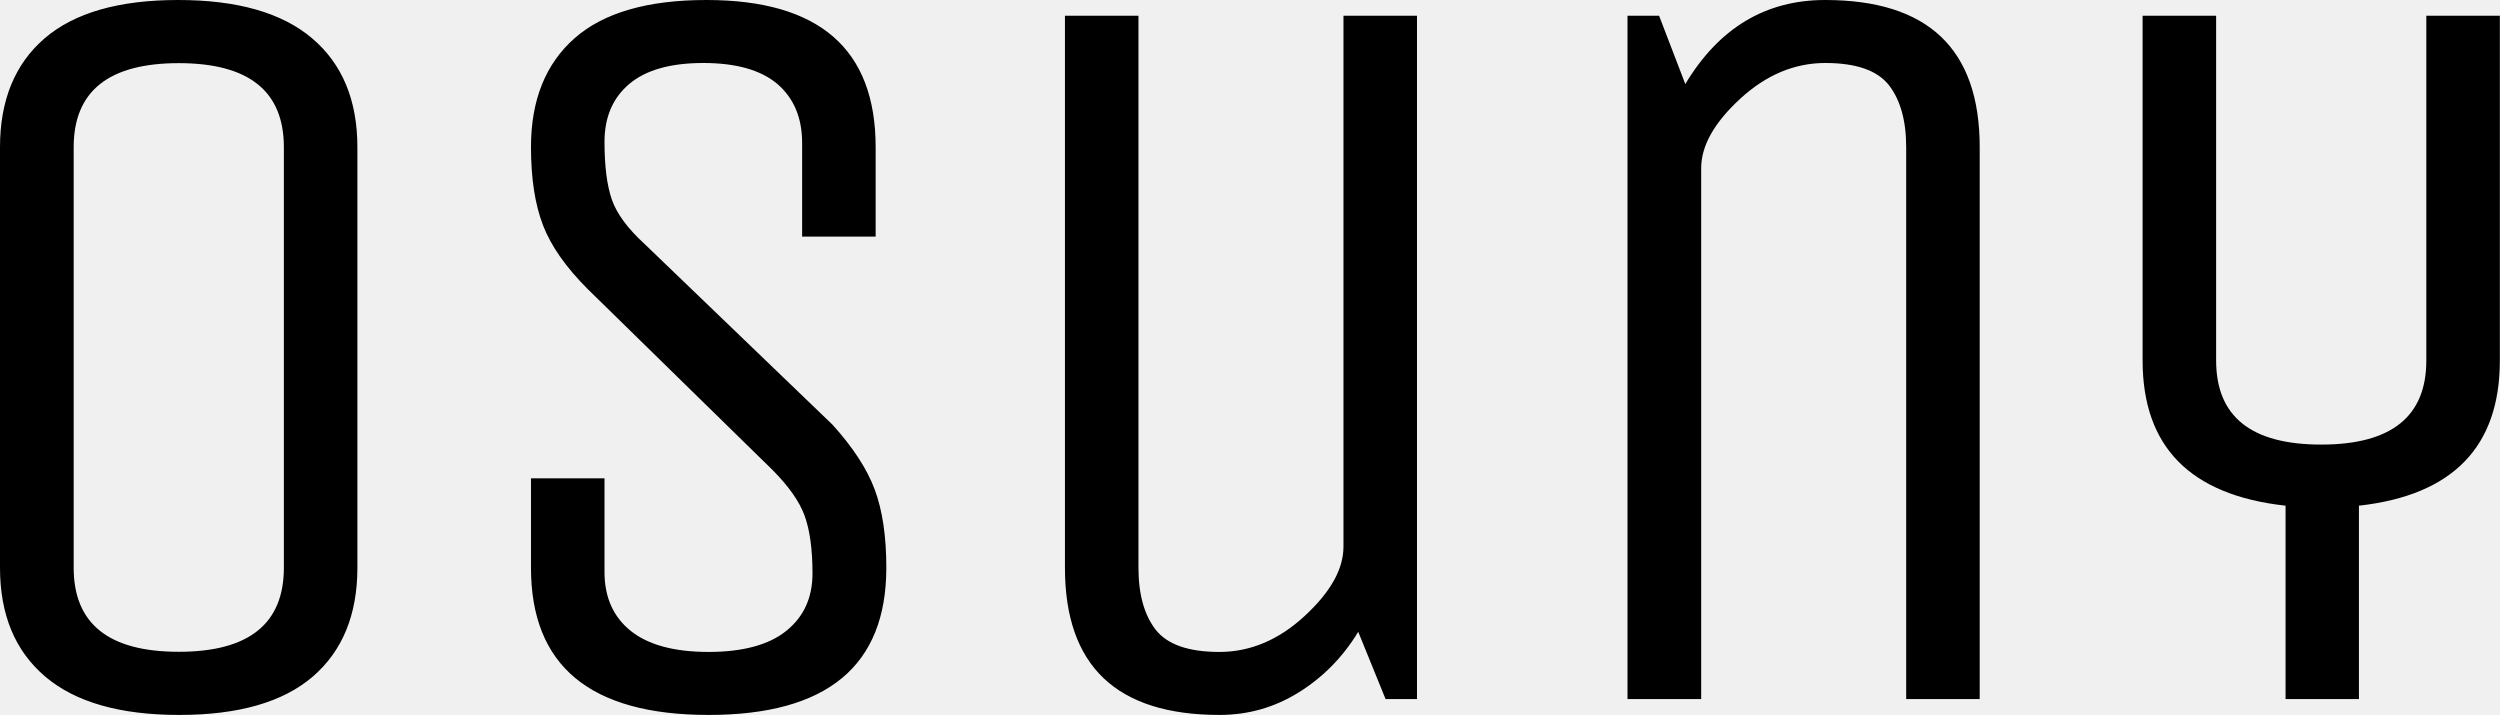
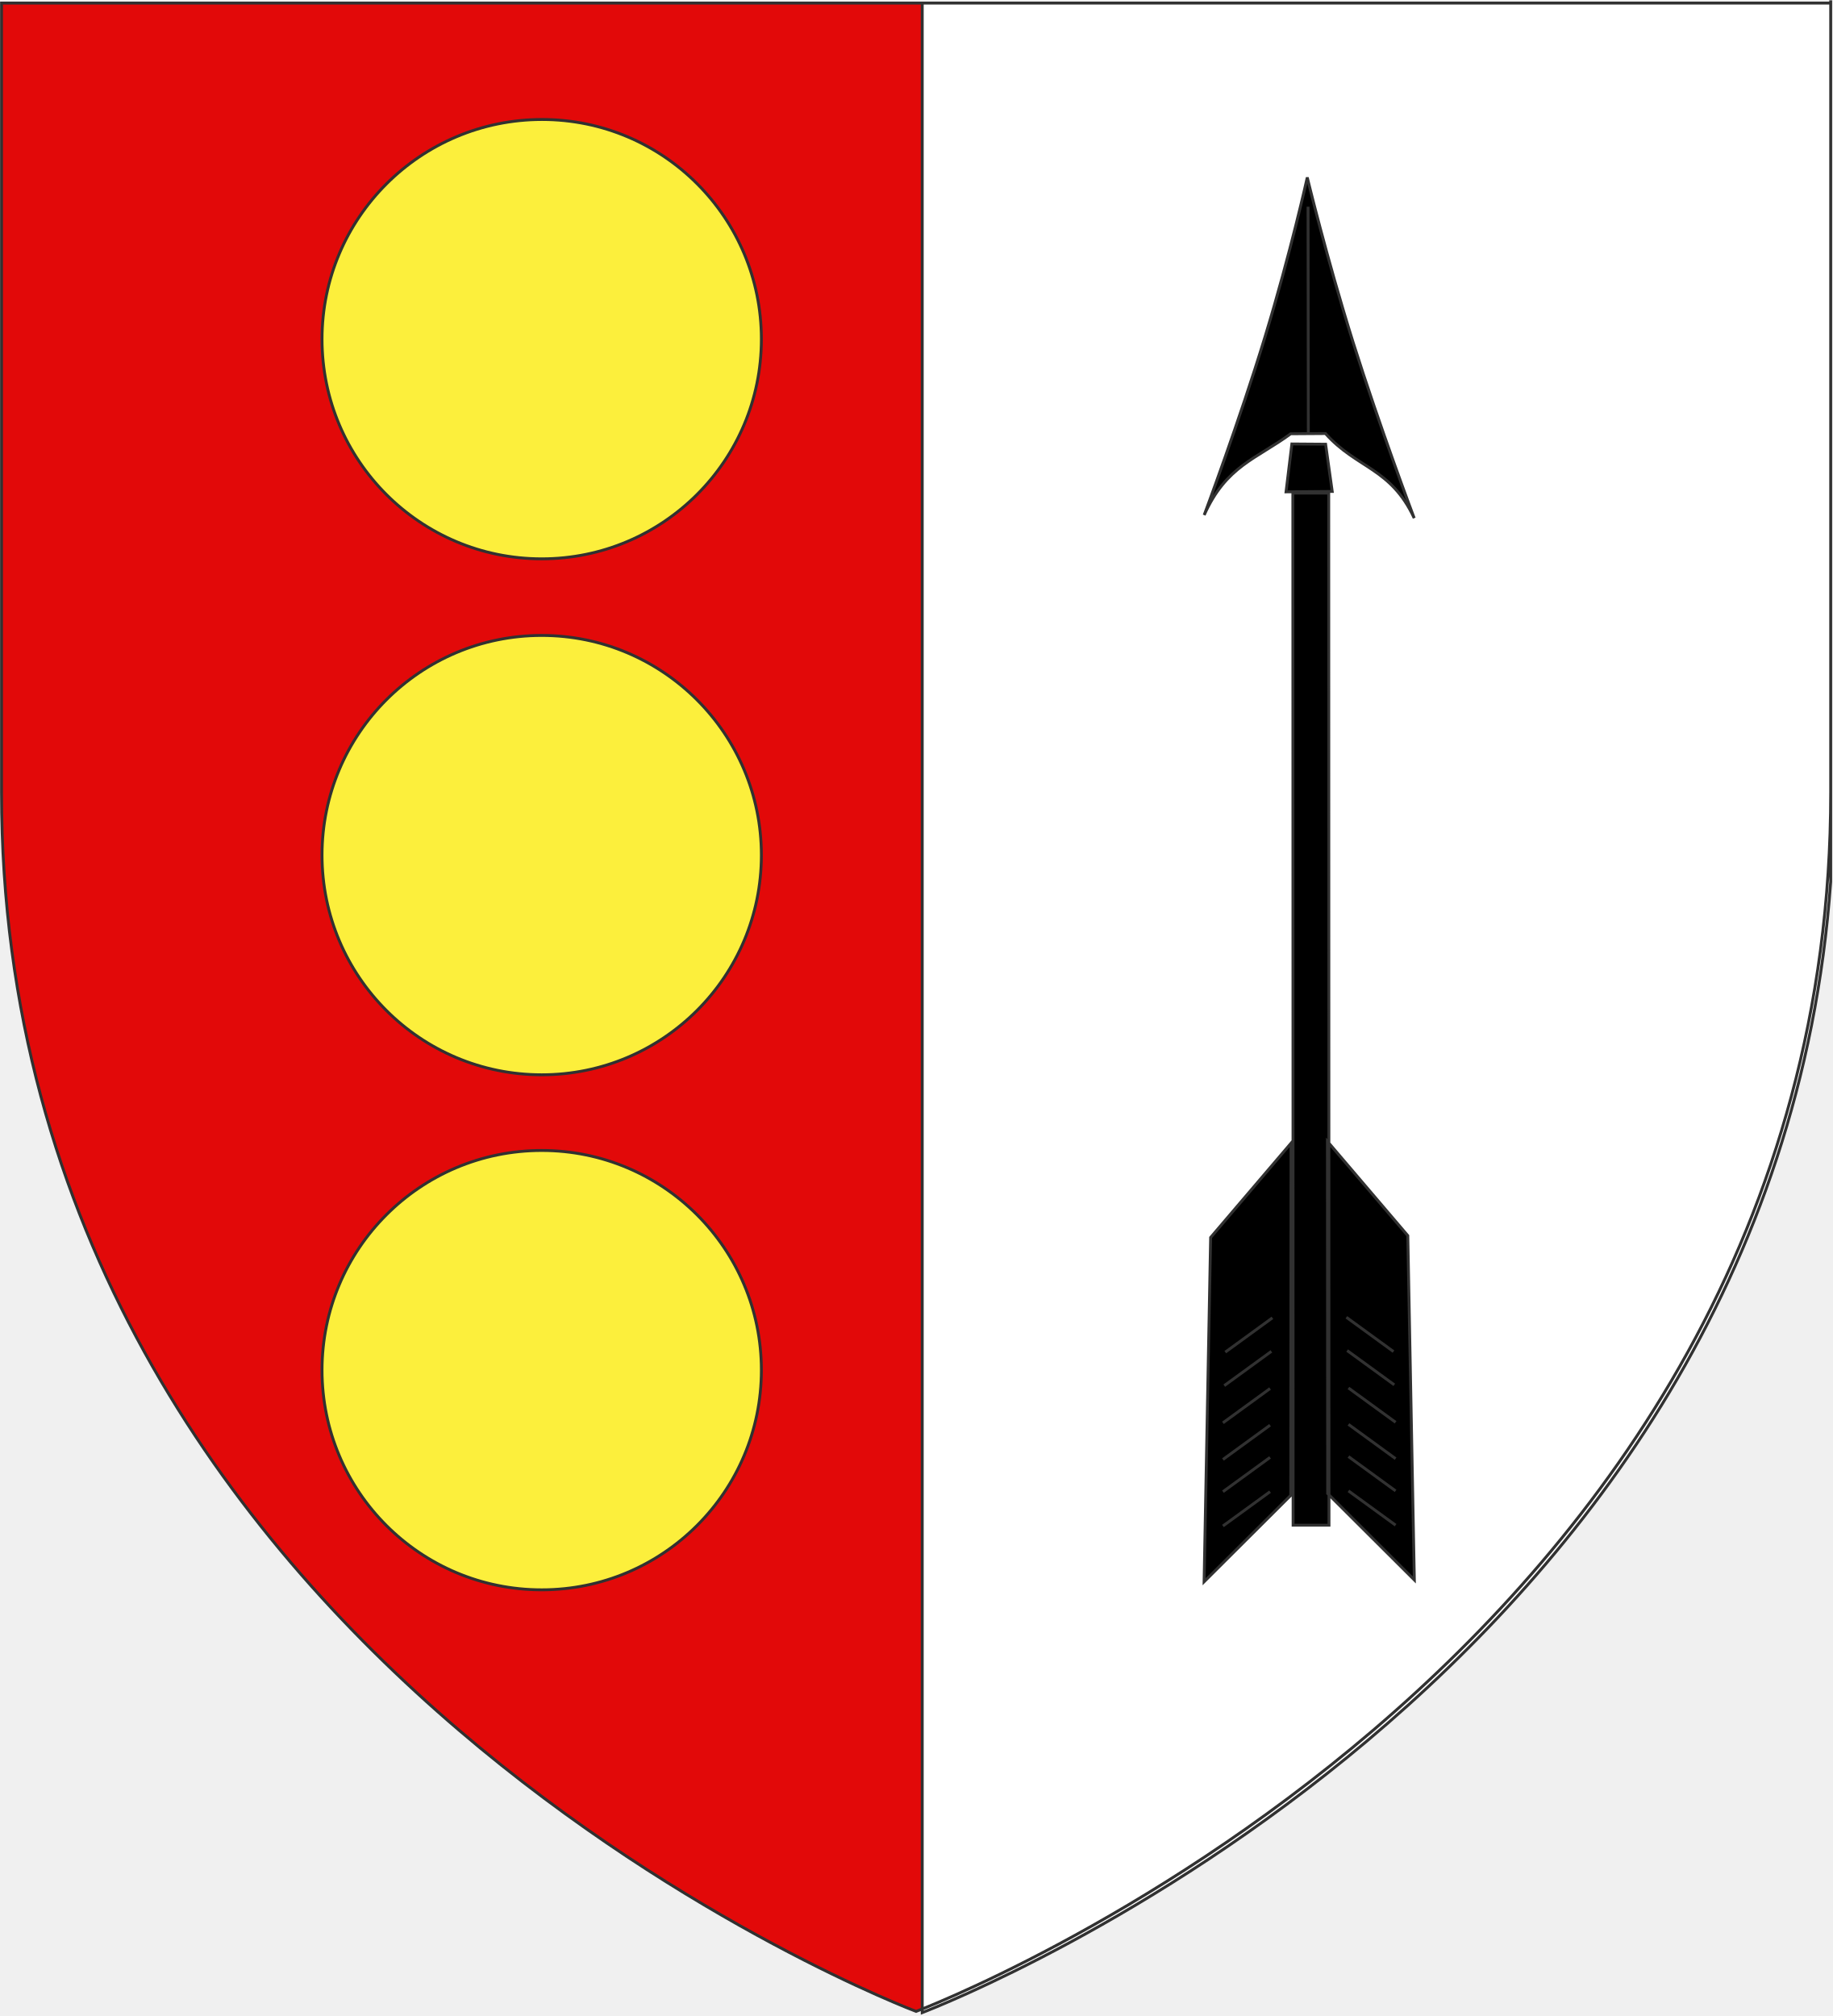
- <svg xmlns="http://www.w3.org/2000/svg" version="1.2" baseProfile="tiny" width="1591.4" height="455.1" overflow="visible" xml:space="preserve">
-   <switch>
-     <g>
-       <g fill="#000000">
-         <path d="M227.5 93.7v267.7c0 29.9-9.5 53-28.4 69.3-19 16.3-47.3 24.4-85 24.4S48 447 28.8 430.7C9.6 414.4 0 391.3 0 361.4V93.7c0-29.9 9.5-53 28.4-69.3C47.4 8.1 75.7 0 113.4 0s66.1 8.1 85.3 24.4c19.2 16.3 28.8 39.4 28.8 69.3zm-46.8 267.7V93.7c0-35.7-22.3-53.5-66.9-53.5-44.6 0-66.9 17.8-66.9 53.5v267.7c0 35.7 22.3 53.5 66.9 53.5 44.6 0 66.9-17.8 66.9-53.5zM564.2 361.4c0 62.5-37.7 93.7-113.1 93.7-75.4 0-113.1-31.2-113.1-93.7v-56.9h46.8v59.6c0 16.1 5.6 28.6 16.7 37.5 11.1 8.9 27.7 13.4 49.5 13.4 21.9 0 38.4-4.5 49.5-13.4 11.1-8.9 16.7-21.1 16.7-36.5 0-15.4-1.7-27.7-5-36.8-3.3-9.1-10.2-18.8-20.4-29.1L374.1 184c-13.8-13.8-23.3-27.3-28.4-40.5-5.1-13.2-7.7-29.8-7.7-49.9 0-29.9 9.3-53 27.8-69.3C384.2 8.1 412.2 0 449.7 0c71.8 0 107.7 31.2 107.7 93.7v56.9h-46.8V91c0-16.1-5.3-28.5-15.7-37.5-10.5-8.9-26.2-13.4-47.2-13.4-21 0-36.7 4.5-47.2 13.4s-15.7 21.2-15.7 36.8c0 15.6 1.6 27.9 4.7 36.8 3.1 8.9 10 18.3 20.7 28.1L530 270.4c12.9 14.3 21.9 28 26.8 41.2 4.9 13.1 7.4 29.7 7.4 49.8zM677.9 361.4V10h46.8v351.4c0 17 3.7 30.1 11 39.5 7.4 9.4 20.9 14.1 40.5 14.1s37.7-7.6 54.2-22.8c16.5-15.2 24.8-29.9 24.8-44.2V10H902v435h-20l-17.4-42.8c-9.8 16.1-22.4 28.9-37.8 38.5-15.4 9.6-32.2 14.4-50.5 14.4-65.6 0-98.4-31.2-98.4-93.7zM1082.8 445H1036V10h20.1l16.7 43.5c21.4-35.7 51.1-53.5 89-53.5 65.6 0 98.4 31.2 98.4 93.7V445h-46.8V93.7c0-16.9-3.7-30.1-11-39.5-7.4-9.4-20.9-14.1-40.5-14.1s-37.7 7.6-54.2 22.8c-16.5 15.2-24.8 29.9-24.8 44.2V445zM1501.7 445h-46.8V321.9c-60.7-6.7-91-37.5-91-92.4V10h46.8v219.5c0 35.7 22.3 53.5 66.9 53.5 44.6 0 66.9-17.8 66.9-53.5V10h46.8v219.5c0 54.9-29.9 85.7-89.7 92.4V445z" />
-       </g>
-     </g>
-   </switch>
+ <svg xmlns="http://www.w3.org/2000/svg" width="598" height="658" viewBox="0 0 598 658" fill="none">
+   <path d="M0.5 1V258.7C0.5 544.2 299 656.5 299 656.5C299 656.5 597.5 544.2 597.5 258.7C597.5 172.8 597.5 86.9 597.5 1H0.5Z" fill="#E20909" />
+   <path d="M597.5 1V287.8C579.1 547.3 311.4 652.9 301 656.9V1H597.5Z" fill="white" />
+   <path d="M248.5 110.7C248.5 150.3 216.4 182.4 176.8 182.4C137.2 182.4 105.1 150.3 105.1 110.7C105.1 71.1 137.3 39 176.9 39C216.5 39 248.5 71.1 248.5 110.7Z" fill="#FCEF3C" />
+   <path d="M248.5 279.1C248.5 318.7 216.4 350.8 176.8 350.8C137.2 350.8 105.1 318.7 105.1 279.1C105.1 239.5 137.2 207.4 176.8 207.4C216.4 207.4 248.5 239.6 248.5 279.1Z" fill="#FCEF3C" />
+   <path d="M248.5 447.2C248.5 486.8 216.4 518.9 176.8 518.9C137.2 518.9 105.1 486.8 105.1 447.2C105.1 407.6 137.2 375.5 176.8 375.5C216.4 375.5 248.5 407.6 248.5 447.2Z" fill="#FCEF3C" />
+   <path d="M426.666 57.911C426.666 57.911 421.297 82.262 412.905 109.832C404.514 137.402 393.019 168.109 393.019 168.109C400.19 152.037 410.012 149.842 421.257 141.579L426.848 141.54L427.01 141.541L432.602 141.502C442.888 153.006 453.912 152.602 461.568 169.11C461.568 169.11 450.443 139.691 441.658 111.83C432.952 84.051 426.666 57.911 426.666 57.911Z" fill="black" />
+   <path d="M426.918 67.475L427.01 141.623Z" fill="black" />
+   <path d="M421.637 144.905L419.737 160.53L434.81 160.4L432.657 144.987L421.637 144.905Z" fill="black" />
+   <path d="M422.045 497.81L421.96 160.938H433.667L433.753 497.81H422.045Z" fill="black" />
+   <path d="M421.276 488.068L392.99 516.269L395.126 403.893L421.361 373.128L421.276 488.068Z" fill="black" />
+   <path d="M433.325 487.47L461.612 515.671L459.475 403.295L433.24 372.53L433.325 487.47Z" fill="black" />
+   <path d="M415.294 430.128L399.912 441.323Z" fill="black" />
+   <path d="M414.952 441.067L399.57 452.262Z" fill="black" />
+   <path d="M414.525 453.202L399.143 464.397Z" fill="black" />
+   <path d="M414.525 465.166L399.143 476.361Z" fill="black" />
+   <path d="M414.525 475.677L399.143 486.872Z" fill="black" />
+   <path d="M414.525 486.872L399.143 498.067Z" fill="black" />
+   <path d="M439.427 429.946L454.809 441.141Z" fill="black" />
+   <path d="M439.683 440.799L455.066 451.994Z" fill="black" />
+   <path d="M440.111 453.019L455.493 464.214Z" fill="black" />
+   <path d="M440.111 464.898L455.493 476.093Z" fill="black" />
+   <path d="M440.111 475.409L455.493 486.604Z" fill="black" />
+   <path d="M440.111 486.604L455.493 497.799Z" fill="black" />
+   <path d="M597.5 0.1V258.7M597.5 258.7C597.5 544.2 299 656.5 299 656.5C299 656.5 0.5 544.2 0.5 258.7V1H597.5M597.5 258.7C597.5 172.8 597.5 86.9 597.5 1M597.5 1V287.8C579.1 547.3 311.4 652.9 301 656.9V1H597.5ZM426.918 67.475L427.01 141.623M415.294 430.128L399.912 441.323M414.952 441.067L399.57 452.262M414.525 453.202L399.143 464.397M414.525 465.166L399.143 476.361M414.525 475.677L399.143 486.872M414.525 486.872L399.143 498.067M439.427 429.946L454.809 441.141M439.683 440.799L455.066 451.994M440.111 453.019L455.493 464.214M440.111 464.898L455.493 476.093M440.111 475.409L455.493 486.604M440.111 486.604L455.493 497.799M248.5 110.7C248.5 150.3 216.4 182.4 176.8 182.4C137.2 182.4 105.1 150.3 105.1 110.7C105.1 71.1 137.3 39 176.9 39C216.5 39 248.5 71.1 248.5 110.7ZM248.5 279.1C248.5 318.7 216.4 350.8 176.8 350.8C137.2 350.8 105.1 318.7 105.1 279.1C105.1 239.5 137.2 207.4 176.8 207.4C216.4 207.4 248.5 239.6 248.5 279.1ZM248.5 447.2C248.5 486.8 216.4 518.9 176.8 518.9C137.2 518.9 105.1 486.8 105.1 447.2C105.1 407.6 137.2 375.5 176.8 375.5C216.4 375.5 248.5 407.6 248.5 447.2ZM426.666 57.911C426.666 57.911 421.297 82.262 412.905 109.832C404.514 137.402 393.019 168.109 393.019 168.109C400.19 152.037 410.012 149.842 421.257 141.579L426.848 141.54L427.01 141.541L432.602 141.502C442.888 153.006 453.912 152.602 461.568 169.11C461.568 169.11 450.443 139.691 441.658 111.83C432.952 84.051 426.666 57.911 426.666 57.911ZM421.637 144.905L419.737 160.53L434.81 160.4L432.657 144.987L421.637 144.905ZM422.045 497.81L421.96 160.938H433.667L433.753 497.81H422.045ZM421.276 488.068L392.99 516.269L395.126 403.893L421.361 373.128L421.276 488.068ZM433.325 487.47L461.612 515.671L459.475 403.295L433.24 372.53L433.325 487.47Z" stroke="#313131" stroke-width="0.939" stroke-miterlimit="3.418" />
</svg>
